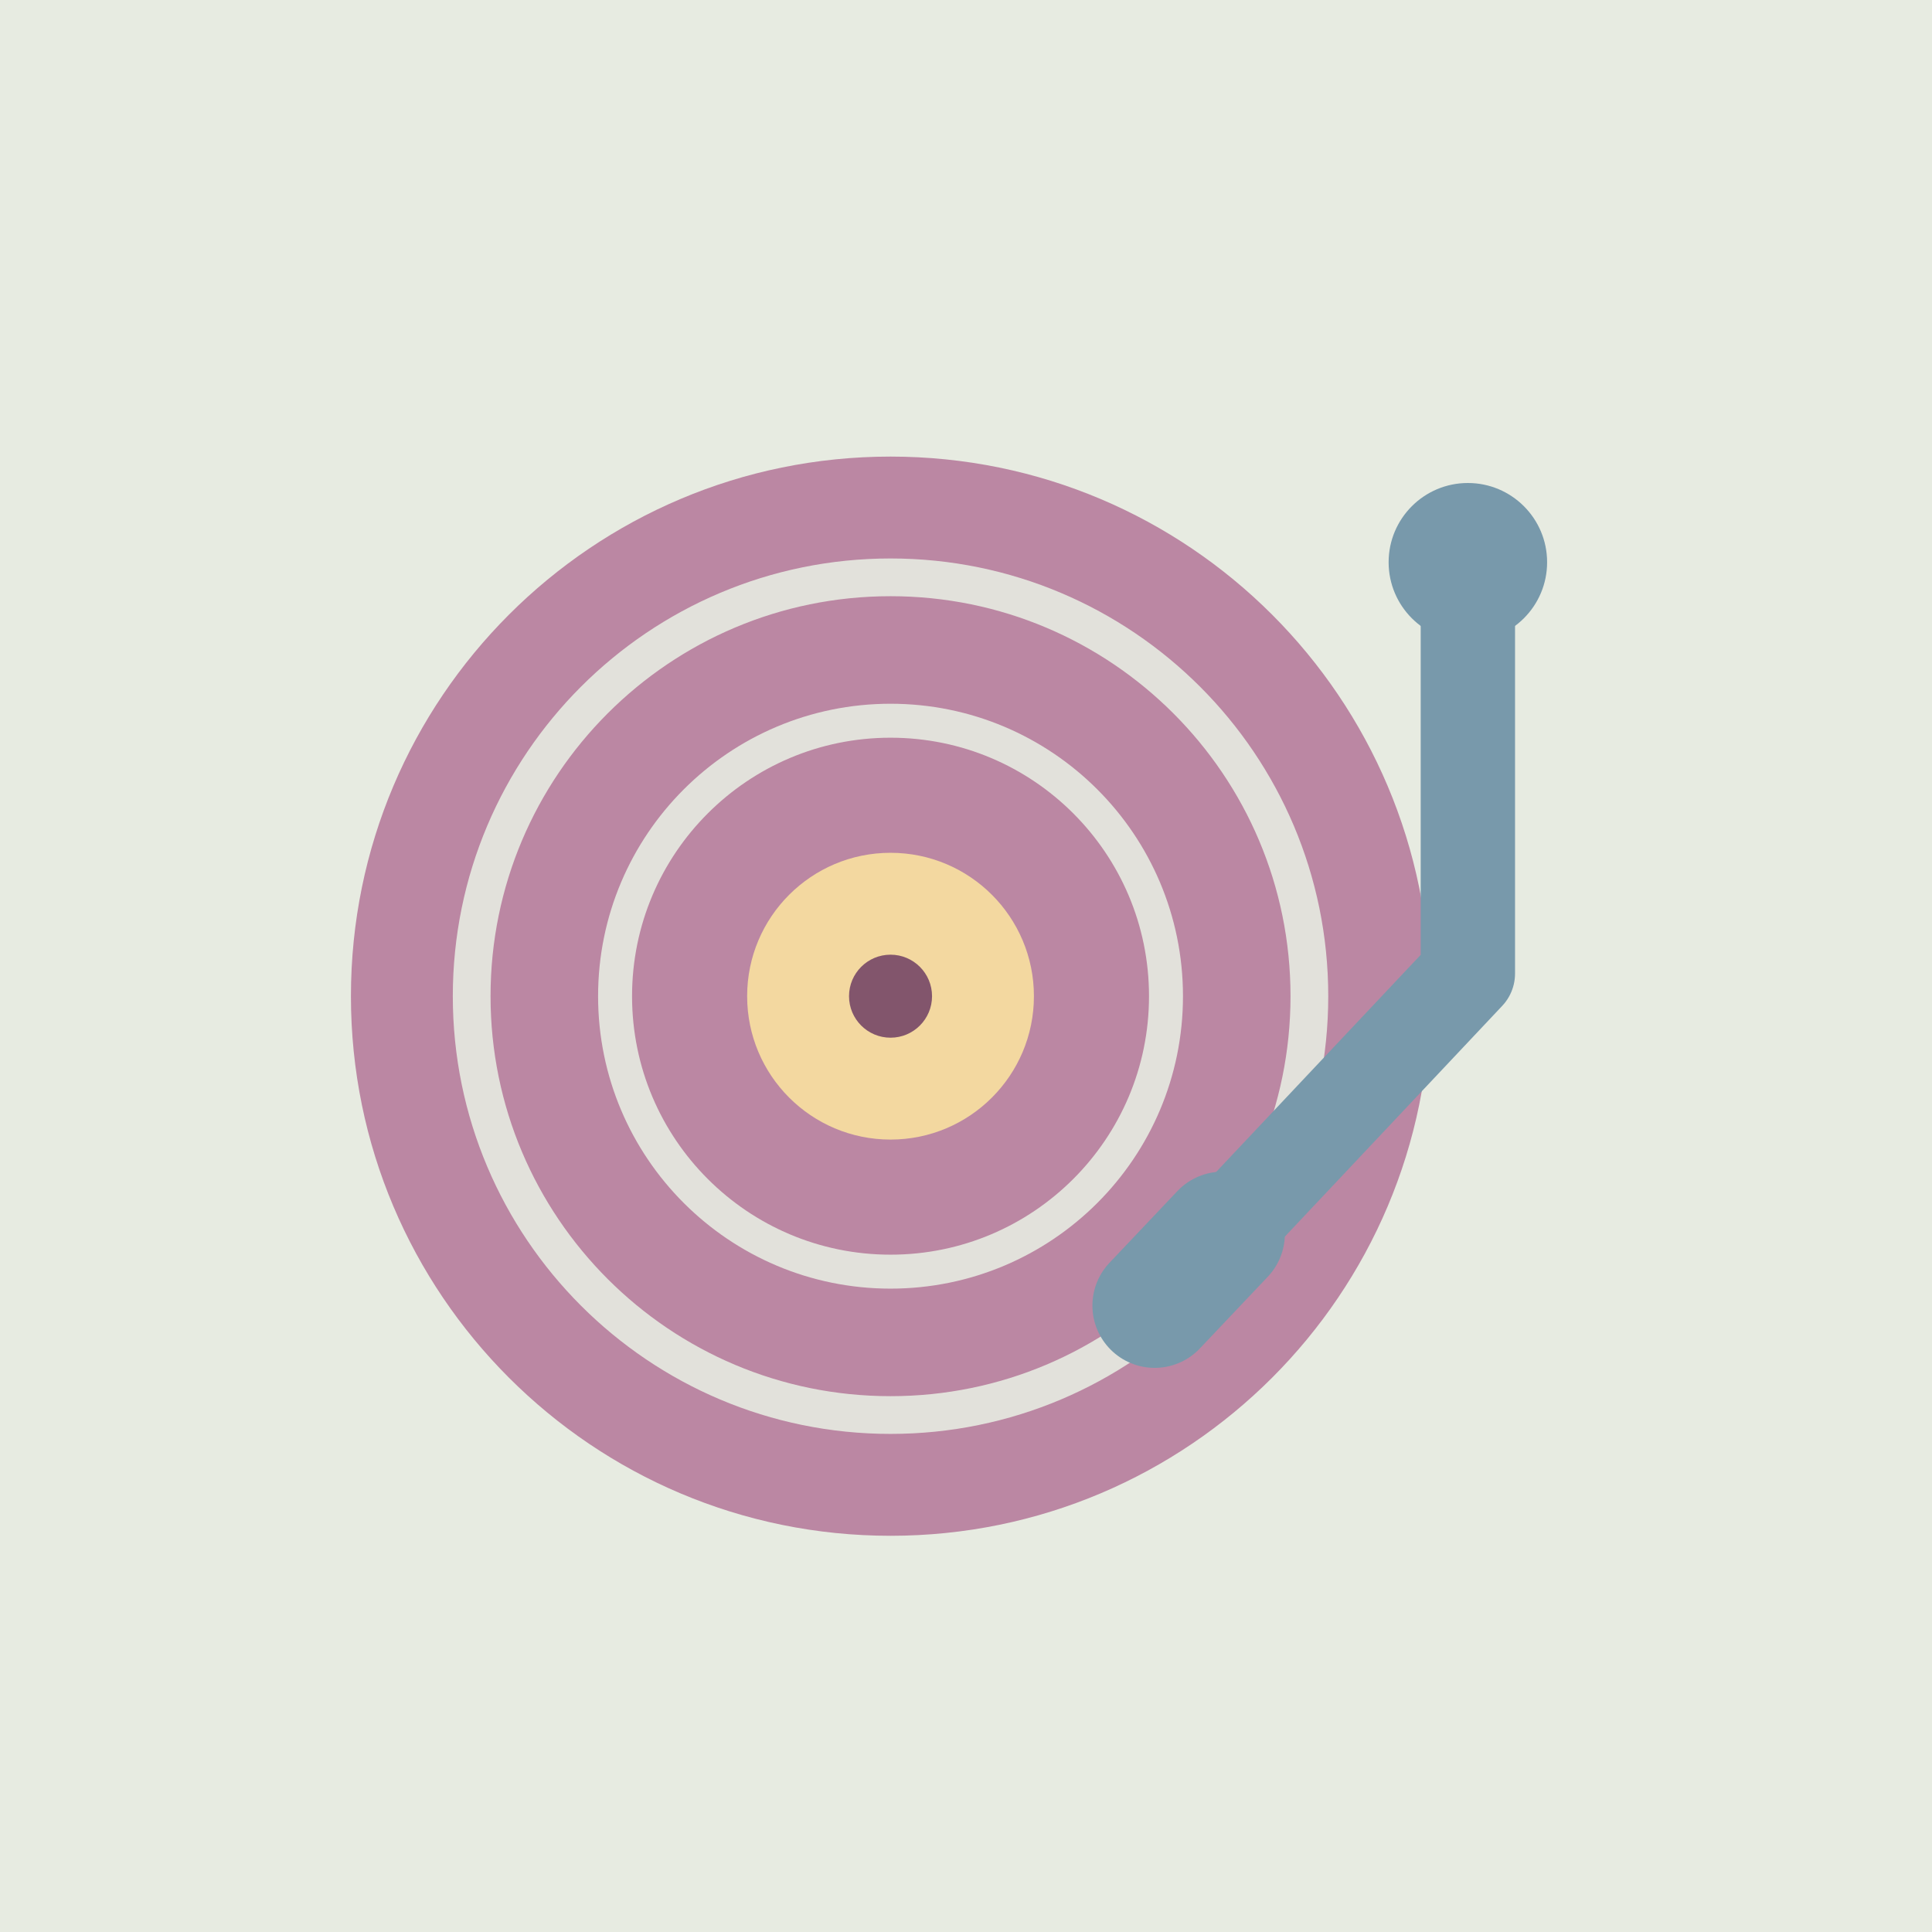
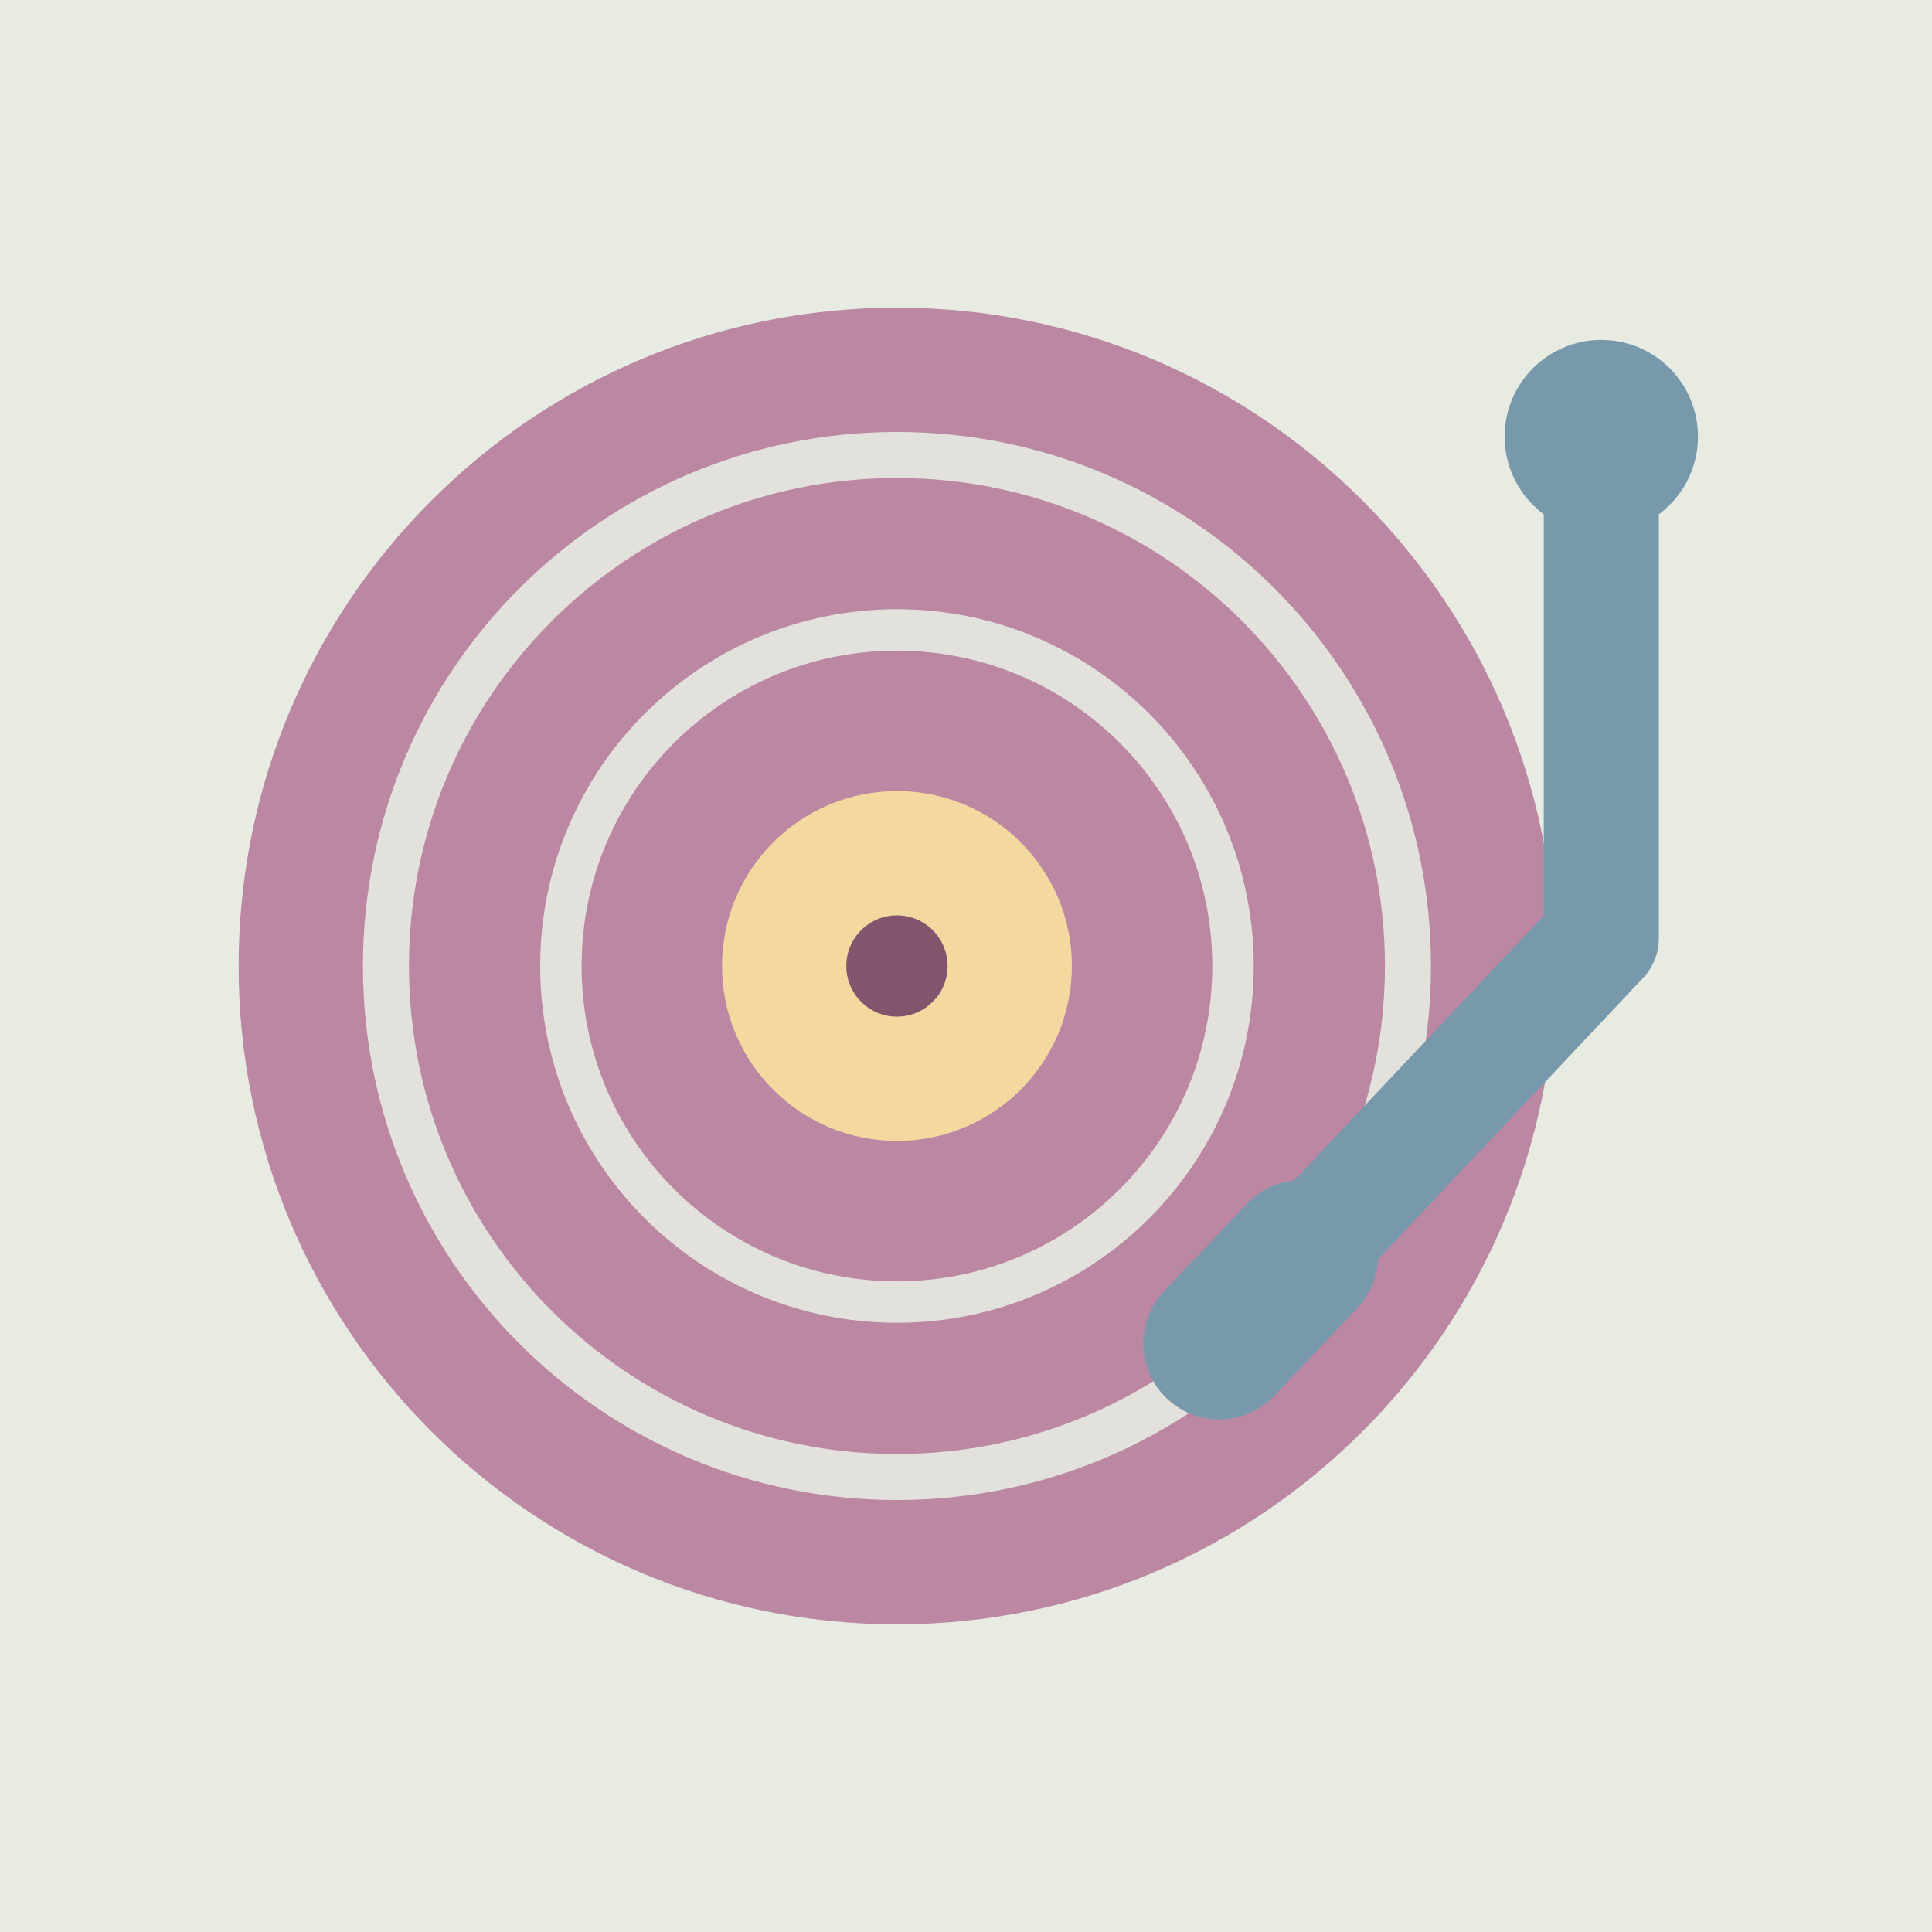
<svg xmlns="http://www.w3.org/2000/svg" viewBox="0 0 512 512" role="img" aria-label="Vitrola — disco de vinil e braço da agulha">
  <rect width="512" height="512" fill="#e7ebe1" />
-   <circle cx="236" cy="264" r="143" fill="#bb87a3" />
-   <circle cx="236" cy="264" r="111" fill="none" stroke="#e7ebe1" stroke-width="10" opacity=".9" />
-   <circle cx="236" cy="264" r="73" fill="none" stroke="#e7ebe1" stroke-width="9" opacity=".9" />
-   <circle cx="236" cy="264" r="38" fill="#f3d8a0" />
-   <circle cx="236" cy="264" r="11" fill="#82556c" />
-   <path d="M389 149v109l-65 69" fill="none" stroke="#7899ab" stroke-width="25" stroke-linecap="round" stroke-linejoin="round" />
-   <circle cx="389" cy="149" r="21" fill="#7899ab" />
-   <path d="m324 327-18 19" fill="none" stroke="#7899ab" stroke-width="33" stroke-linecap="round" />
+   <g transform="translate(256 256) scale(1.22) translate(-251 -264)">
+     <circle cx="236" cy="264" r="143" fill="#bb87a3" />
+     <circle cx="236" cy="264" r="111" fill="none" stroke="#e7ebe1" stroke-width="10" opacity=".9" />
+     <circle cx="236" cy="264" r="73" fill="none" stroke="#e7ebe1" stroke-width="9" opacity=".9" />
+     <circle cx="236" cy="264" r="38" fill="#f3d8a0" />
+     <circle cx="236" cy="264" r="11" fill="#82556c" />
+     <path d="M389 149v109l-65 69" fill="none" stroke="#7899ab" stroke-width="25" stroke-linecap="round" stroke-linejoin="round" />
+     <circle cx="389" cy="149" r="21" fill="#7899ab" />
+     <path d="m324 327-18 19" fill="none" stroke="#7899ab" stroke-width="33" stroke-linecap="round" />
+   </g>
</svg>
